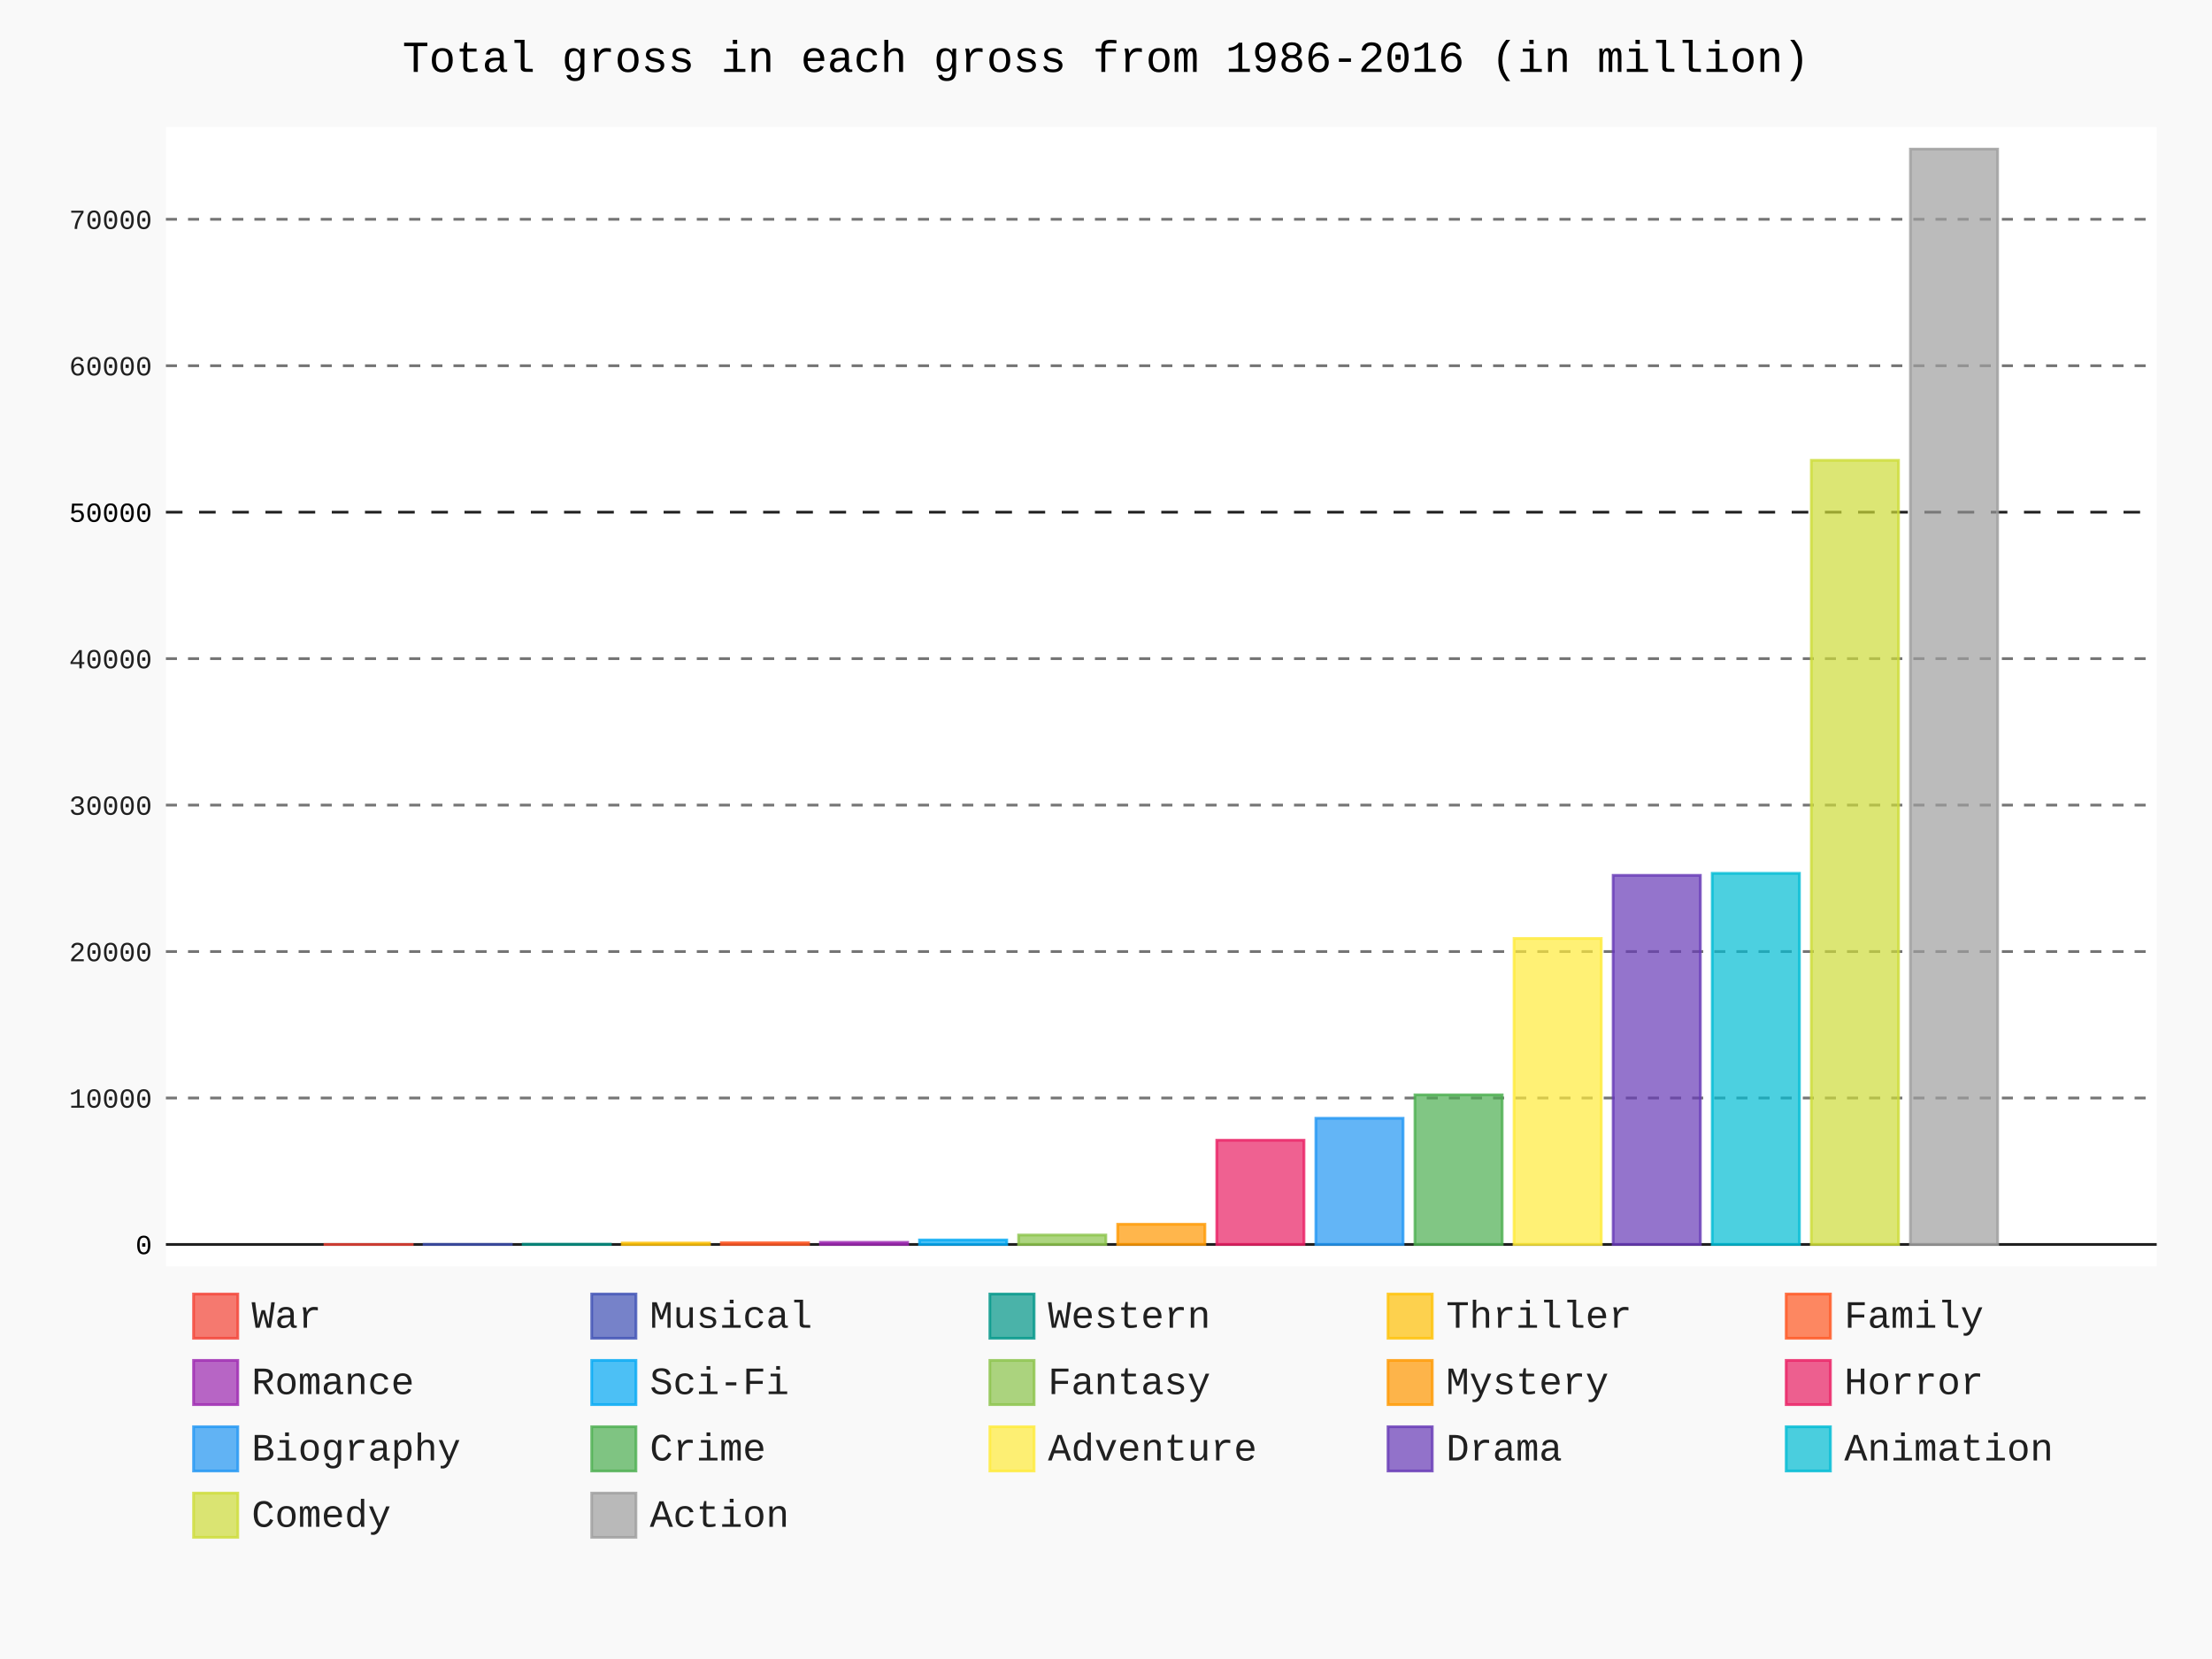
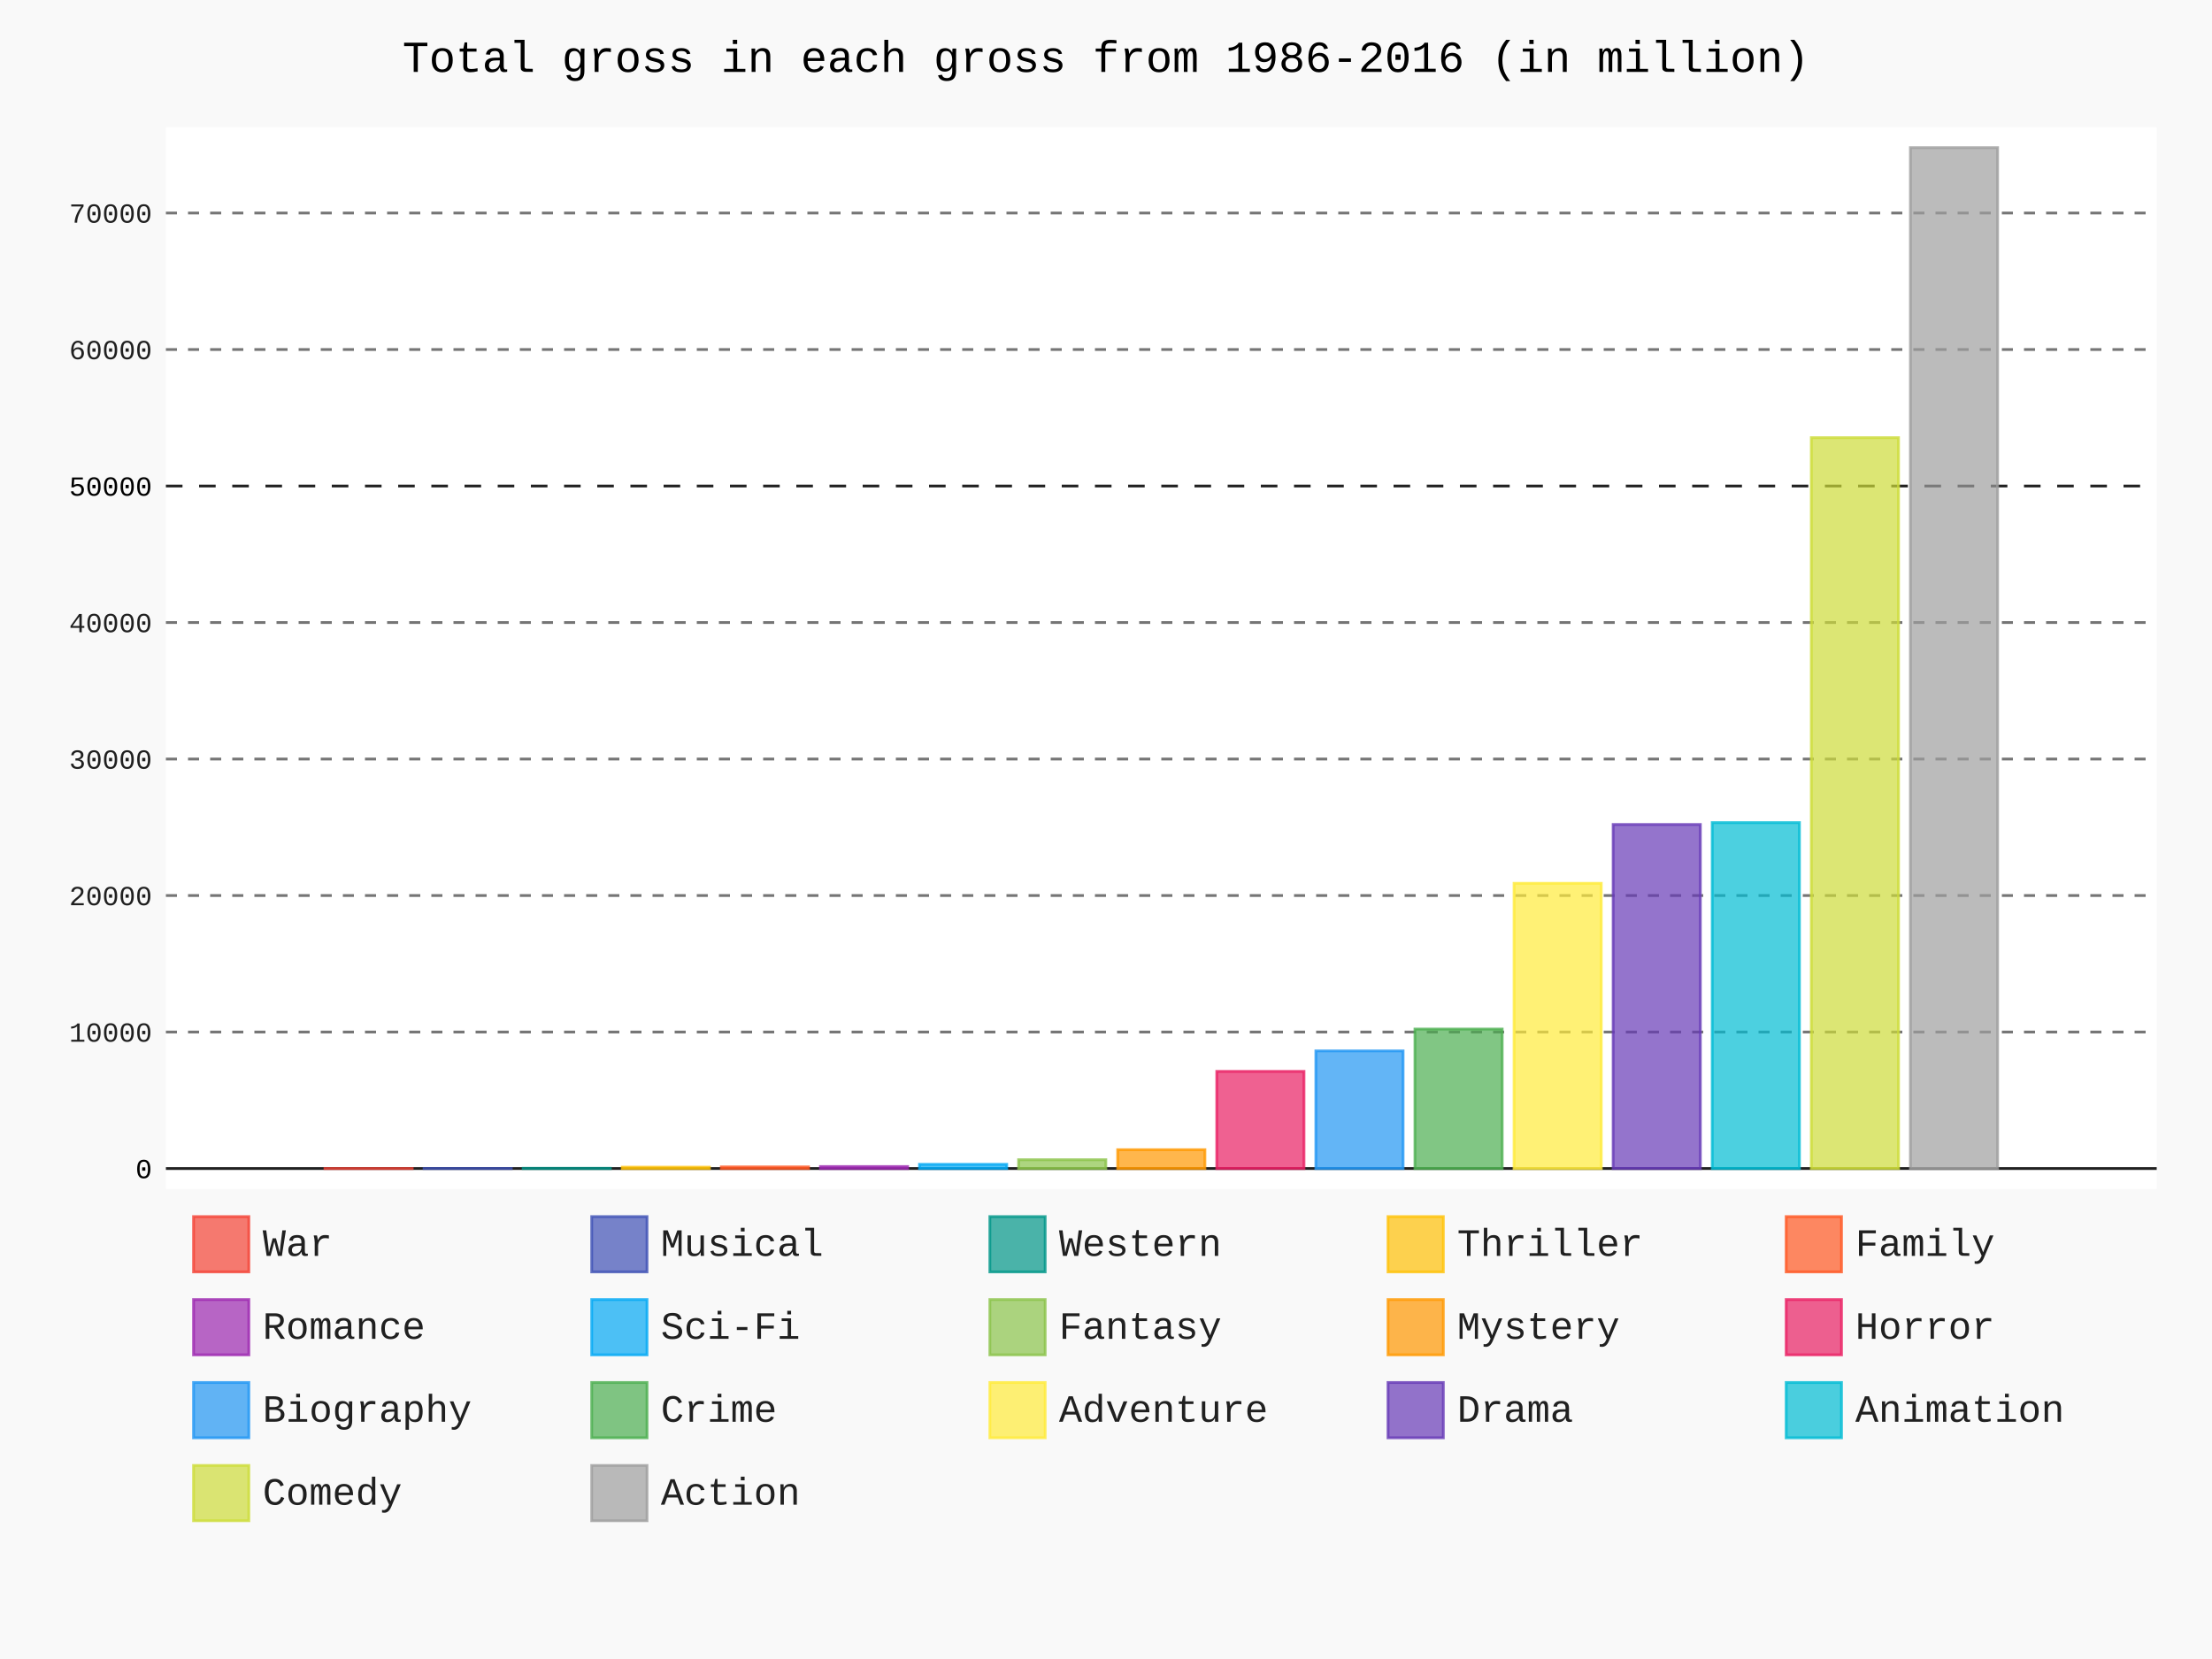
- <svg xmlns="http://www.w3.org/2000/svg" class="pygal-chart" id="chart-7c680b0b-148b-4309-9016-070f15b2a45d" viewBox="0 0 800 600">
+ <svg xmlns="http://www.w3.org/2000/svg" class="pygal-chart" id="chart-e1eae2e3-7f15-45bb-80a7-8c0fa67ab3f2" viewBox="0 0 800 600">
  <defs>
-     <style type="text/css">#chart-7c680b0b-148b-4309-9016-070f15b2a45d{-webkit-user-select:none;-webkit-font-smoothing:antialiased;font-family:Consolas,"Liberation Mono",Menlo,Courier,monospace}#chart-7c680b0b-148b-4309-9016-070f15b2a45d .title{font-family:Consolas,"Liberation Mono",Menlo,Courier,monospace;font-size:16px}#chart-7c680b0b-148b-4309-9016-070f15b2a45d .legends .legend text{font-family:Consolas,"Liberation Mono",Menlo,Courier,monospace;font-size:14px}#chart-7c680b0b-148b-4309-9016-070f15b2a45d .axis text{font-family:Consolas,"Liberation Mono",Menlo,Courier,monospace;font-size:10px}#chart-7c680b0b-148b-4309-9016-070f15b2a45d .axis text.major{font-family:Consolas,"Liberation Mono",Menlo,Courier,monospace;font-size:10px}#chart-7c680b0b-148b-4309-9016-070f15b2a45d .text-overlay text.value{font-family:Consolas,"Liberation Mono",Menlo,Courier,monospace;font-size:16px}#chart-7c680b0b-148b-4309-9016-070f15b2a45d .text-overlay text.label{font-family:Consolas,"Liberation Mono",Menlo,Courier,monospace;font-size:10px}#chart-7c680b0b-148b-4309-9016-070f15b2a45d .tooltip{font-family:Consolas,"Liberation Mono",Menlo,Courier,monospace;font-size:14px}#chart-7c680b0b-148b-4309-9016-070f15b2a45d text.no_data{font-family:Consolas,"Liberation Mono",Menlo,Courier,monospace;font-size:64px}
- #chart-7c680b0b-148b-4309-9016-070f15b2a45d{background-color:rgba(249,249,249,1)}#chart-7c680b0b-148b-4309-9016-070f15b2a45d path,#chart-7c680b0b-148b-4309-9016-070f15b2a45d line,#chart-7c680b0b-148b-4309-9016-070f15b2a45d rect,#chart-7c680b0b-148b-4309-9016-070f15b2a45d circle{-webkit-transition:150ms;-moz-transition:150ms;transition:150ms}#chart-7c680b0b-148b-4309-9016-070f15b2a45d .graph &gt; .background{fill:rgba(249,249,249,1)}#chart-7c680b0b-148b-4309-9016-070f15b2a45d .plot &gt; .background{fill:rgba(255,255,255,1)}#chart-7c680b0b-148b-4309-9016-070f15b2a45d .graph{fill:rgba(0,0,0,.87)}#chart-7c680b0b-148b-4309-9016-070f15b2a45d text.no_data{fill:rgba(0,0,0,1)}#chart-7c680b0b-148b-4309-9016-070f15b2a45d .title{fill:rgba(0,0,0,1)}#chart-7c680b0b-148b-4309-9016-070f15b2a45d .legends .legend text{fill:rgba(0,0,0,.87)}#chart-7c680b0b-148b-4309-9016-070f15b2a45d .legends .legend:hover text{fill:rgba(0,0,0,1)}#chart-7c680b0b-148b-4309-9016-070f15b2a45d .axis .line{stroke:rgba(0,0,0,1)}#chart-7c680b0b-148b-4309-9016-070f15b2a45d .axis .guide.line{stroke:rgba(0,0,0,.54)}#chart-7c680b0b-148b-4309-9016-070f15b2a45d .axis .major.line{stroke:rgba(0,0,0,.87)}#chart-7c680b0b-148b-4309-9016-070f15b2a45d .axis text.major{fill:rgba(0,0,0,1)}#chart-7c680b0b-148b-4309-9016-070f15b2a45d .axis.y .guides:hover .guide.line,#chart-7c680b0b-148b-4309-9016-070f15b2a45d .line-graph .axis.x .guides:hover .guide.line,#chart-7c680b0b-148b-4309-9016-070f15b2a45d .stackedline-graph .axis.x .guides:hover .guide.line,#chart-7c680b0b-148b-4309-9016-070f15b2a45d .xy-graph .axis.x .guides:hover .guide.line{stroke:rgba(0,0,0,1)}#chart-7c680b0b-148b-4309-9016-070f15b2a45d .axis .guides:hover text{fill:rgba(0,0,0,1)}#chart-7c680b0b-148b-4309-9016-070f15b2a45d .reactive{fill-opacity:.7;stroke-opacity:.8}#chart-7c680b0b-148b-4309-9016-070f15b2a45d .ci{stroke:rgba(0,0,0,.87)}#chart-7c680b0b-148b-4309-9016-070f15b2a45d .reactive.active,#chart-7c680b0b-148b-4309-9016-070f15b2a45d .active .reactive{fill-opacity:.8;stroke-opacity:.9;stroke-width:4}#chart-7c680b0b-148b-4309-9016-070f15b2a45d .ci .reactive.active{stroke-width:1.5}#chart-7c680b0b-148b-4309-9016-070f15b2a45d .series text{fill:rgba(0,0,0,1)}#chart-7c680b0b-148b-4309-9016-070f15b2a45d .tooltip rect{fill:rgba(255,255,255,1);stroke:rgba(0,0,0,1);-webkit-transition:opacity 150ms;-moz-transition:opacity 150ms;transition:opacity 150ms}#chart-7c680b0b-148b-4309-9016-070f15b2a45d .tooltip .label{fill:rgba(0,0,0,.87)}#chart-7c680b0b-148b-4309-9016-070f15b2a45d .tooltip .label{fill:rgba(0,0,0,.87)}#chart-7c680b0b-148b-4309-9016-070f15b2a45d .tooltip .legend{font-size:.8em;fill:rgba(0,0,0,.54)}#chart-7c680b0b-148b-4309-9016-070f15b2a45d .tooltip .x_label{font-size:.6em;fill:rgba(0,0,0,1)}#chart-7c680b0b-148b-4309-9016-070f15b2a45d .tooltip .xlink{font-size:.5em;text-decoration:underline}#chart-7c680b0b-148b-4309-9016-070f15b2a45d .tooltip .value{font-size:1.5em}#chart-7c680b0b-148b-4309-9016-070f15b2a45d .bound{font-size:.5em}#chart-7c680b0b-148b-4309-9016-070f15b2a45d .max-value{font-size:.75em;fill:rgba(0,0,0,.54)}#chart-7c680b0b-148b-4309-9016-070f15b2a45d .map-element{fill:rgba(255,255,255,1);stroke:rgba(0,0,0,.54) !important}#chart-7c680b0b-148b-4309-9016-070f15b2a45d .map-element .reactive{fill-opacity:inherit;stroke-opacity:inherit}#chart-7c680b0b-148b-4309-9016-070f15b2a45d .color-0,#chart-7c680b0b-148b-4309-9016-070f15b2a45d .color-0 a:visited{stroke:#F44336;fill:#F44336}#chart-7c680b0b-148b-4309-9016-070f15b2a45d .color-1,#chart-7c680b0b-148b-4309-9016-070f15b2a45d .color-1 a:visited{stroke:#3F51B5;fill:#3F51B5}#chart-7c680b0b-148b-4309-9016-070f15b2a45d .color-2,#chart-7c680b0b-148b-4309-9016-070f15b2a45d .color-2 a:visited{stroke:#009688;fill:#009688}#chart-7c680b0b-148b-4309-9016-070f15b2a45d .color-3,#chart-7c680b0b-148b-4309-9016-070f15b2a45d .color-3 a:visited{stroke:#FFC107;fill:#FFC107}#chart-7c680b0b-148b-4309-9016-070f15b2a45d .color-4,#chart-7c680b0b-148b-4309-9016-070f15b2a45d .color-4 a:visited{stroke:#FF5722;fill:#FF5722}#chart-7c680b0b-148b-4309-9016-070f15b2a45d .color-5,#chart-7c680b0b-148b-4309-9016-070f15b2a45d .color-5 a:visited{stroke:#9C27B0;fill:#9C27B0}#chart-7c680b0b-148b-4309-9016-070f15b2a45d .color-6,#chart-7c680b0b-148b-4309-9016-070f15b2a45d .color-6 a:visited{stroke:#03A9F4;fill:#03A9F4}#chart-7c680b0b-148b-4309-9016-070f15b2a45d .color-7,#chart-7c680b0b-148b-4309-9016-070f15b2a45d .color-7 a:visited{stroke:#8BC34A;fill:#8BC34A}#chart-7c680b0b-148b-4309-9016-070f15b2a45d .color-8,#chart-7c680b0b-148b-4309-9016-070f15b2a45d .color-8 a:visited{stroke:#FF9800;fill:#FF9800}#chart-7c680b0b-148b-4309-9016-070f15b2a45d .color-9,#chart-7c680b0b-148b-4309-9016-070f15b2a45d .color-9 a:visited{stroke:#E91E63;fill:#E91E63}#chart-7c680b0b-148b-4309-9016-070f15b2a45d .color-10,#chart-7c680b0b-148b-4309-9016-070f15b2a45d .color-10 a:visited{stroke:#2196F3;fill:#2196F3}#chart-7c680b0b-148b-4309-9016-070f15b2a45d .color-11,#chart-7c680b0b-148b-4309-9016-070f15b2a45d .color-11 a:visited{stroke:#4CAF50;fill:#4CAF50}#chart-7c680b0b-148b-4309-9016-070f15b2a45d .color-12,#chart-7c680b0b-148b-4309-9016-070f15b2a45d .color-12 a:visited{stroke:#FFEB3B;fill:#FFEB3B}#chart-7c680b0b-148b-4309-9016-070f15b2a45d .color-13,#chart-7c680b0b-148b-4309-9016-070f15b2a45d .color-13 a:visited{stroke:#673AB7;fill:#673AB7}#chart-7c680b0b-148b-4309-9016-070f15b2a45d .color-14,#chart-7c680b0b-148b-4309-9016-070f15b2a45d .color-14 a:visited{stroke:#00BCD4;fill:#00BCD4}#chart-7c680b0b-148b-4309-9016-070f15b2a45d .color-15,#chart-7c680b0b-148b-4309-9016-070f15b2a45d .color-15 a:visited{stroke:#CDDC39;fill:#CDDC39}#chart-7c680b0b-148b-4309-9016-070f15b2a45d .color-16,#chart-7c680b0b-148b-4309-9016-070f15b2a45d .color-16 a:visited{stroke:#9E9E9E;fill:#9E9E9E}#chart-7c680b0b-148b-4309-9016-070f15b2a45d .text-overlay .color-0 text{fill:black}#chart-7c680b0b-148b-4309-9016-070f15b2a45d .text-overlay .color-1 text{fill:black}#chart-7c680b0b-148b-4309-9016-070f15b2a45d .text-overlay .color-2 text{fill:black}#chart-7c680b0b-148b-4309-9016-070f15b2a45d .text-overlay .color-3 text{fill:black}#chart-7c680b0b-148b-4309-9016-070f15b2a45d .text-overlay .color-4 text{fill:black}#chart-7c680b0b-148b-4309-9016-070f15b2a45d .text-overlay .color-5 text{fill:black}#chart-7c680b0b-148b-4309-9016-070f15b2a45d .text-overlay .color-6 text{fill:black}#chart-7c680b0b-148b-4309-9016-070f15b2a45d .text-overlay .color-7 text{fill:black}#chart-7c680b0b-148b-4309-9016-070f15b2a45d .text-overlay .color-8 text{fill:black}#chart-7c680b0b-148b-4309-9016-070f15b2a45d .text-overlay .color-9 text{fill:black}#chart-7c680b0b-148b-4309-9016-070f15b2a45d .text-overlay .color-10 text{fill:black}#chart-7c680b0b-148b-4309-9016-070f15b2a45d .text-overlay .color-11 text{fill:black}#chart-7c680b0b-148b-4309-9016-070f15b2a45d .text-overlay .color-12 text{fill:black}#chart-7c680b0b-148b-4309-9016-070f15b2a45d .text-overlay .color-13 text{fill:black}#chart-7c680b0b-148b-4309-9016-070f15b2a45d .text-overlay .color-14 text{fill:black}#chart-7c680b0b-148b-4309-9016-070f15b2a45d .text-overlay .color-15 text{fill:black}#chart-7c680b0b-148b-4309-9016-070f15b2a45d .text-overlay .color-16 text{fill:black}
- #chart-7c680b0b-148b-4309-9016-070f15b2a45d text.no_data{text-anchor:middle}#chart-7c680b0b-148b-4309-9016-070f15b2a45d .guide.line{fill:none}#chart-7c680b0b-148b-4309-9016-070f15b2a45d .centered{text-anchor:middle}#chart-7c680b0b-148b-4309-9016-070f15b2a45d .title{text-anchor:middle}#chart-7c680b0b-148b-4309-9016-070f15b2a45d .legends .legend text{fill-opacity:1}#chart-7c680b0b-148b-4309-9016-070f15b2a45d .axis.x text{text-anchor:middle}#chart-7c680b0b-148b-4309-9016-070f15b2a45d .axis.x:not(.web) text[transform]{text-anchor:start}#chart-7c680b0b-148b-4309-9016-070f15b2a45d .axis.x:not(.web) text[transform].backwards{text-anchor:end}#chart-7c680b0b-148b-4309-9016-070f15b2a45d .axis.y text{text-anchor:end}#chart-7c680b0b-148b-4309-9016-070f15b2a45d .axis.y text[transform].backwards{text-anchor:start}#chart-7c680b0b-148b-4309-9016-070f15b2a45d .axis.y2 text{text-anchor:start}#chart-7c680b0b-148b-4309-9016-070f15b2a45d .axis.y2 text[transform].backwards{text-anchor:end}#chart-7c680b0b-148b-4309-9016-070f15b2a45d .axis .guide.line{stroke-dasharray:4,4}#chart-7c680b0b-148b-4309-9016-070f15b2a45d .axis .major.guide.line{stroke-dasharray:6,6}#chart-7c680b0b-148b-4309-9016-070f15b2a45d .horizontal .axis.y .guide.line,#chart-7c680b0b-148b-4309-9016-070f15b2a45d .horizontal .axis.y2 .guide.line,#chart-7c680b0b-148b-4309-9016-070f15b2a45d .vertical .axis.x .guide.line{opacity:0}#chart-7c680b0b-148b-4309-9016-070f15b2a45d .horizontal .axis.always_show .guide.line,#chart-7c680b0b-148b-4309-9016-070f15b2a45d .vertical .axis.always_show .guide.line{opacity:1 !important}#chart-7c680b0b-148b-4309-9016-070f15b2a45d .axis.y .guides:hover .guide.line,#chart-7c680b0b-148b-4309-9016-070f15b2a45d .axis.y2 .guides:hover .guide.line,#chart-7c680b0b-148b-4309-9016-070f15b2a45d .axis.x .guides:hover .guide.line{opacity:1}#chart-7c680b0b-148b-4309-9016-070f15b2a45d .axis .guides:hover text{opacity:1}#chart-7c680b0b-148b-4309-9016-070f15b2a45d .nofill{fill:none}#chart-7c680b0b-148b-4309-9016-070f15b2a45d .subtle-fill{fill-opacity:.2}#chart-7c680b0b-148b-4309-9016-070f15b2a45d .dot{stroke-width:1px;fill-opacity:1}#chart-7c680b0b-148b-4309-9016-070f15b2a45d .dot.active{stroke-width:5px}#chart-7c680b0b-148b-4309-9016-070f15b2a45d .dot.negative{fill:transparent}#chart-7c680b0b-148b-4309-9016-070f15b2a45d text,#chart-7c680b0b-148b-4309-9016-070f15b2a45d tspan{stroke:none !important}#chart-7c680b0b-148b-4309-9016-070f15b2a45d .series text.active{opacity:1}#chart-7c680b0b-148b-4309-9016-070f15b2a45d .tooltip rect{fill-opacity:.95;stroke-width:.5}#chart-7c680b0b-148b-4309-9016-070f15b2a45d .tooltip text{fill-opacity:1}#chart-7c680b0b-148b-4309-9016-070f15b2a45d .showable{visibility:hidden}#chart-7c680b0b-148b-4309-9016-070f15b2a45d .showable.shown{visibility:visible}#chart-7c680b0b-148b-4309-9016-070f15b2a45d .gauge-background{fill:rgba(229,229,229,1);stroke:none}#chart-7c680b0b-148b-4309-9016-070f15b2a45d .bg-lines{stroke:rgba(249,249,249,1);stroke-width:2px}</style>
+     <style type="text/css">#chart-e1eae2e3-7f15-45bb-80a7-8c0fa67ab3f2{-webkit-user-select:none;-webkit-font-smoothing:antialiased;font-family:Consolas,"Liberation Mono",Menlo,Courier,monospace}#chart-e1eae2e3-7f15-45bb-80a7-8c0fa67ab3f2 .title{font-family:Consolas,"Liberation Mono",Menlo,Courier,monospace;font-size:16px}#chart-e1eae2e3-7f15-45bb-80a7-8c0fa67ab3f2 .legends .legend text{font-family:Consolas,"Liberation Mono",Menlo,Courier,monospace;font-size:14px}#chart-e1eae2e3-7f15-45bb-80a7-8c0fa67ab3f2 .axis text{font-family:Consolas,"Liberation Mono",Menlo,Courier,monospace;font-size:10px}#chart-e1eae2e3-7f15-45bb-80a7-8c0fa67ab3f2 .axis text.major{font-family:Consolas,"Liberation Mono",Menlo,Courier,monospace;font-size:10px}#chart-e1eae2e3-7f15-45bb-80a7-8c0fa67ab3f2 .text-overlay text.value{font-family:Consolas,"Liberation Mono",Menlo,Courier,monospace;font-size:16px}#chart-e1eae2e3-7f15-45bb-80a7-8c0fa67ab3f2 .text-overlay text.label{font-family:Consolas,"Liberation Mono",Menlo,Courier,monospace;font-size:10px}#chart-e1eae2e3-7f15-45bb-80a7-8c0fa67ab3f2 .tooltip{font-family:Consolas,"Liberation Mono",Menlo,Courier,monospace;font-size:14px}#chart-e1eae2e3-7f15-45bb-80a7-8c0fa67ab3f2 text.no_data{font-family:Consolas,"Liberation Mono",Menlo,Courier,monospace;font-size:64px}
+ #chart-e1eae2e3-7f15-45bb-80a7-8c0fa67ab3f2{background-color:rgba(249,249,249,1)}#chart-e1eae2e3-7f15-45bb-80a7-8c0fa67ab3f2 path,#chart-e1eae2e3-7f15-45bb-80a7-8c0fa67ab3f2 line,#chart-e1eae2e3-7f15-45bb-80a7-8c0fa67ab3f2 rect,#chart-e1eae2e3-7f15-45bb-80a7-8c0fa67ab3f2 circle{-webkit-transition:150ms;-moz-transition:150ms;transition:150ms}#chart-e1eae2e3-7f15-45bb-80a7-8c0fa67ab3f2 .graph &gt; .background{fill:rgba(249,249,249,1)}#chart-e1eae2e3-7f15-45bb-80a7-8c0fa67ab3f2 .plot &gt; .background{fill:rgba(255,255,255,1)}#chart-e1eae2e3-7f15-45bb-80a7-8c0fa67ab3f2 .graph{fill:rgba(0,0,0,.87)}#chart-e1eae2e3-7f15-45bb-80a7-8c0fa67ab3f2 text.no_data{fill:rgba(0,0,0,1)}#chart-e1eae2e3-7f15-45bb-80a7-8c0fa67ab3f2 .title{fill:rgba(0,0,0,1)}#chart-e1eae2e3-7f15-45bb-80a7-8c0fa67ab3f2 .legends .legend text{fill:rgba(0,0,0,.87)}#chart-e1eae2e3-7f15-45bb-80a7-8c0fa67ab3f2 .legends .legend:hover text{fill:rgba(0,0,0,1)}#chart-e1eae2e3-7f15-45bb-80a7-8c0fa67ab3f2 .axis .line{stroke:rgba(0,0,0,1)}#chart-e1eae2e3-7f15-45bb-80a7-8c0fa67ab3f2 .axis .guide.line{stroke:rgba(0,0,0,.54)}#chart-e1eae2e3-7f15-45bb-80a7-8c0fa67ab3f2 .axis .major.line{stroke:rgba(0,0,0,.87)}#chart-e1eae2e3-7f15-45bb-80a7-8c0fa67ab3f2 .axis text.major{fill:rgba(0,0,0,1)}#chart-e1eae2e3-7f15-45bb-80a7-8c0fa67ab3f2 .axis.y .guides:hover .guide.line,#chart-e1eae2e3-7f15-45bb-80a7-8c0fa67ab3f2 .line-graph .axis.x .guides:hover .guide.line,#chart-e1eae2e3-7f15-45bb-80a7-8c0fa67ab3f2 .stackedline-graph .axis.x .guides:hover .guide.line,#chart-e1eae2e3-7f15-45bb-80a7-8c0fa67ab3f2 .xy-graph .axis.x .guides:hover .guide.line{stroke:rgba(0,0,0,1)}#chart-e1eae2e3-7f15-45bb-80a7-8c0fa67ab3f2 .axis .guides:hover text{fill:rgba(0,0,0,1)}#chart-e1eae2e3-7f15-45bb-80a7-8c0fa67ab3f2 .reactive{fill-opacity:.7;stroke-opacity:.8}#chart-e1eae2e3-7f15-45bb-80a7-8c0fa67ab3f2 .ci{stroke:rgba(0,0,0,.87)}#chart-e1eae2e3-7f15-45bb-80a7-8c0fa67ab3f2 .reactive.active,#chart-e1eae2e3-7f15-45bb-80a7-8c0fa67ab3f2 .active .reactive{fill-opacity:.8;stroke-opacity:.9;stroke-width:4}#chart-e1eae2e3-7f15-45bb-80a7-8c0fa67ab3f2 .ci .reactive.active{stroke-width:1.5}#chart-e1eae2e3-7f15-45bb-80a7-8c0fa67ab3f2 .series text{fill:rgba(0,0,0,1)}#chart-e1eae2e3-7f15-45bb-80a7-8c0fa67ab3f2 .tooltip rect{fill:rgba(255,255,255,1);stroke:rgba(0,0,0,1);-webkit-transition:opacity 150ms;-moz-transition:opacity 150ms;transition:opacity 150ms}#chart-e1eae2e3-7f15-45bb-80a7-8c0fa67ab3f2 .tooltip .label{fill:rgba(0,0,0,.87)}#chart-e1eae2e3-7f15-45bb-80a7-8c0fa67ab3f2 .tooltip .label{fill:rgba(0,0,0,.87)}#chart-e1eae2e3-7f15-45bb-80a7-8c0fa67ab3f2 .tooltip .legend{font-size:.8em;fill:rgba(0,0,0,.54)}#chart-e1eae2e3-7f15-45bb-80a7-8c0fa67ab3f2 .tooltip .x_label{font-size:.6em;fill:rgba(0,0,0,1)}#chart-e1eae2e3-7f15-45bb-80a7-8c0fa67ab3f2 .tooltip .xlink{font-size:.5em;text-decoration:underline}#chart-e1eae2e3-7f15-45bb-80a7-8c0fa67ab3f2 .tooltip .value{font-size:1.5em}#chart-e1eae2e3-7f15-45bb-80a7-8c0fa67ab3f2 .bound{font-size:.5em}#chart-e1eae2e3-7f15-45bb-80a7-8c0fa67ab3f2 .max-value{font-size:.75em;fill:rgba(0,0,0,.54)}#chart-e1eae2e3-7f15-45bb-80a7-8c0fa67ab3f2 .map-element{fill:rgba(255,255,255,1);stroke:rgba(0,0,0,.54) !important}#chart-e1eae2e3-7f15-45bb-80a7-8c0fa67ab3f2 .map-element .reactive{fill-opacity:inherit;stroke-opacity:inherit}#chart-e1eae2e3-7f15-45bb-80a7-8c0fa67ab3f2 .color-0,#chart-e1eae2e3-7f15-45bb-80a7-8c0fa67ab3f2 .color-0 a:visited{stroke:#F44336;fill:#F44336}#chart-e1eae2e3-7f15-45bb-80a7-8c0fa67ab3f2 .color-1,#chart-e1eae2e3-7f15-45bb-80a7-8c0fa67ab3f2 .color-1 a:visited{stroke:#3F51B5;fill:#3F51B5}#chart-e1eae2e3-7f15-45bb-80a7-8c0fa67ab3f2 .color-2,#chart-e1eae2e3-7f15-45bb-80a7-8c0fa67ab3f2 .color-2 a:visited{stroke:#009688;fill:#009688}#chart-e1eae2e3-7f15-45bb-80a7-8c0fa67ab3f2 .color-3,#chart-e1eae2e3-7f15-45bb-80a7-8c0fa67ab3f2 .color-3 a:visited{stroke:#FFC107;fill:#FFC107}#chart-e1eae2e3-7f15-45bb-80a7-8c0fa67ab3f2 .color-4,#chart-e1eae2e3-7f15-45bb-80a7-8c0fa67ab3f2 .color-4 a:visited{stroke:#FF5722;fill:#FF5722}#chart-e1eae2e3-7f15-45bb-80a7-8c0fa67ab3f2 .color-5,#chart-e1eae2e3-7f15-45bb-80a7-8c0fa67ab3f2 .color-5 a:visited{stroke:#9C27B0;fill:#9C27B0}#chart-e1eae2e3-7f15-45bb-80a7-8c0fa67ab3f2 .color-6,#chart-e1eae2e3-7f15-45bb-80a7-8c0fa67ab3f2 .color-6 a:visited{stroke:#03A9F4;fill:#03A9F4}#chart-e1eae2e3-7f15-45bb-80a7-8c0fa67ab3f2 .color-7,#chart-e1eae2e3-7f15-45bb-80a7-8c0fa67ab3f2 .color-7 a:visited{stroke:#8BC34A;fill:#8BC34A}#chart-e1eae2e3-7f15-45bb-80a7-8c0fa67ab3f2 .color-8,#chart-e1eae2e3-7f15-45bb-80a7-8c0fa67ab3f2 .color-8 a:visited{stroke:#FF9800;fill:#FF9800}#chart-e1eae2e3-7f15-45bb-80a7-8c0fa67ab3f2 .color-9,#chart-e1eae2e3-7f15-45bb-80a7-8c0fa67ab3f2 .color-9 a:visited{stroke:#E91E63;fill:#E91E63}#chart-e1eae2e3-7f15-45bb-80a7-8c0fa67ab3f2 .color-10,#chart-e1eae2e3-7f15-45bb-80a7-8c0fa67ab3f2 .color-10 a:visited{stroke:#2196F3;fill:#2196F3}#chart-e1eae2e3-7f15-45bb-80a7-8c0fa67ab3f2 .color-11,#chart-e1eae2e3-7f15-45bb-80a7-8c0fa67ab3f2 .color-11 a:visited{stroke:#4CAF50;fill:#4CAF50}#chart-e1eae2e3-7f15-45bb-80a7-8c0fa67ab3f2 .color-12,#chart-e1eae2e3-7f15-45bb-80a7-8c0fa67ab3f2 .color-12 a:visited{stroke:#FFEB3B;fill:#FFEB3B}#chart-e1eae2e3-7f15-45bb-80a7-8c0fa67ab3f2 .color-13,#chart-e1eae2e3-7f15-45bb-80a7-8c0fa67ab3f2 .color-13 a:visited{stroke:#673AB7;fill:#673AB7}#chart-e1eae2e3-7f15-45bb-80a7-8c0fa67ab3f2 .color-14,#chart-e1eae2e3-7f15-45bb-80a7-8c0fa67ab3f2 .color-14 a:visited{stroke:#00BCD4;fill:#00BCD4}#chart-e1eae2e3-7f15-45bb-80a7-8c0fa67ab3f2 .color-15,#chart-e1eae2e3-7f15-45bb-80a7-8c0fa67ab3f2 .color-15 a:visited{stroke:#CDDC39;fill:#CDDC39}#chart-e1eae2e3-7f15-45bb-80a7-8c0fa67ab3f2 .color-16,#chart-e1eae2e3-7f15-45bb-80a7-8c0fa67ab3f2 .color-16 a:visited{stroke:#9E9E9E;fill:#9E9E9E}#chart-e1eae2e3-7f15-45bb-80a7-8c0fa67ab3f2 .text-overlay .color-0 text{fill:black}#chart-e1eae2e3-7f15-45bb-80a7-8c0fa67ab3f2 .text-overlay .color-1 text{fill:black}#chart-e1eae2e3-7f15-45bb-80a7-8c0fa67ab3f2 .text-overlay .color-2 text{fill:black}#chart-e1eae2e3-7f15-45bb-80a7-8c0fa67ab3f2 .text-overlay .color-3 text{fill:black}#chart-e1eae2e3-7f15-45bb-80a7-8c0fa67ab3f2 .text-overlay .color-4 text{fill:black}#chart-e1eae2e3-7f15-45bb-80a7-8c0fa67ab3f2 .text-overlay .color-5 text{fill:black}#chart-e1eae2e3-7f15-45bb-80a7-8c0fa67ab3f2 .text-overlay .color-6 text{fill:black}#chart-e1eae2e3-7f15-45bb-80a7-8c0fa67ab3f2 .text-overlay .color-7 text{fill:black}#chart-e1eae2e3-7f15-45bb-80a7-8c0fa67ab3f2 .text-overlay .color-8 text{fill:black}#chart-e1eae2e3-7f15-45bb-80a7-8c0fa67ab3f2 .text-overlay .color-9 text{fill:black}#chart-e1eae2e3-7f15-45bb-80a7-8c0fa67ab3f2 .text-overlay .color-10 text{fill:black}#chart-e1eae2e3-7f15-45bb-80a7-8c0fa67ab3f2 .text-overlay .color-11 text{fill:black}#chart-e1eae2e3-7f15-45bb-80a7-8c0fa67ab3f2 .text-overlay .color-12 text{fill:black}#chart-e1eae2e3-7f15-45bb-80a7-8c0fa67ab3f2 .text-overlay .color-13 text{fill:black}#chart-e1eae2e3-7f15-45bb-80a7-8c0fa67ab3f2 .text-overlay .color-14 text{fill:black}#chart-e1eae2e3-7f15-45bb-80a7-8c0fa67ab3f2 .text-overlay .color-15 text{fill:black}#chart-e1eae2e3-7f15-45bb-80a7-8c0fa67ab3f2 .text-overlay .color-16 text{fill:black}
+ #chart-e1eae2e3-7f15-45bb-80a7-8c0fa67ab3f2 text.no_data{text-anchor:middle}#chart-e1eae2e3-7f15-45bb-80a7-8c0fa67ab3f2 .guide.line{fill:none}#chart-e1eae2e3-7f15-45bb-80a7-8c0fa67ab3f2 .centered{text-anchor:middle}#chart-e1eae2e3-7f15-45bb-80a7-8c0fa67ab3f2 .title{text-anchor:middle}#chart-e1eae2e3-7f15-45bb-80a7-8c0fa67ab3f2 .legends .legend text{fill-opacity:1}#chart-e1eae2e3-7f15-45bb-80a7-8c0fa67ab3f2 .axis.x text{text-anchor:middle}#chart-e1eae2e3-7f15-45bb-80a7-8c0fa67ab3f2 .axis.x:not(.web) text[transform]{text-anchor:start}#chart-e1eae2e3-7f15-45bb-80a7-8c0fa67ab3f2 .axis.x:not(.web) text[transform].backwards{text-anchor:end}#chart-e1eae2e3-7f15-45bb-80a7-8c0fa67ab3f2 .axis.y text{text-anchor:end}#chart-e1eae2e3-7f15-45bb-80a7-8c0fa67ab3f2 .axis.y text[transform].backwards{text-anchor:start}#chart-e1eae2e3-7f15-45bb-80a7-8c0fa67ab3f2 .axis.y2 text{text-anchor:start}#chart-e1eae2e3-7f15-45bb-80a7-8c0fa67ab3f2 .axis.y2 text[transform].backwards{text-anchor:end}#chart-e1eae2e3-7f15-45bb-80a7-8c0fa67ab3f2 .axis .guide.line{stroke-dasharray:4,4}#chart-e1eae2e3-7f15-45bb-80a7-8c0fa67ab3f2 .axis .major.guide.line{stroke-dasharray:6,6}#chart-e1eae2e3-7f15-45bb-80a7-8c0fa67ab3f2 .horizontal .axis.y .guide.line,#chart-e1eae2e3-7f15-45bb-80a7-8c0fa67ab3f2 .horizontal .axis.y2 .guide.line,#chart-e1eae2e3-7f15-45bb-80a7-8c0fa67ab3f2 .vertical .axis.x .guide.line{opacity:0}#chart-e1eae2e3-7f15-45bb-80a7-8c0fa67ab3f2 .horizontal .axis.always_show .guide.line,#chart-e1eae2e3-7f15-45bb-80a7-8c0fa67ab3f2 .vertical .axis.always_show .guide.line{opacity:1 !important}#chart-e1eae2e3-7f15-45bb-80a7-8c0fa67ab3f2 .axis.y .guides:hover .guide.line,#chart-e1eae2e3-7f15-45bb-80a7-8c0fa67ab3f2 .axis.y2 .guides:hover .guide.line,#chart-e1eae2e3-7f15-45bb-80a7-8c0fa67ab3f2 .axis.x .guides:hover .guide.line{opacity:1}#chart-e1eae2e3-7f15-45bb-80a7-8c0fa67ab3f2 .axis .guides:hover text{opacity:1}#chart-e1eae2e3-7f15-45bb-80a7-8c0fa67ab3f2 .nofill{fill:none}#chart-e1eae2e3-7f15-45bb-80a7-8c0fa67ab3f2 .subtle-fill{fill-opacity:.2}#chart-e1eae2e3-7f15-45bb-80a7-8c0fa67ab3f2 .dot{stroke-width:1px;fill-opacity:1}#chart-e1eae2e3-7f15-45bb-80a7-8c0fa67ab3f2 .dot.active{stroke-width:5px}#chart-e1eae2e3-7f15-45bb-80a7-8c0fa67ab3f2 .dot.negative{fill:transparent}#chart-e1eae2e3-7f15-45bb-80a7-8c0fa67ab3f2 text,#chart-e1eae2e3-7f15-45bb-80a7-8c0fa67ab3f2 tspan{stroke:none !important}#chart-e1eae2e3-7f15-45bb-80a7-8c0fa67ab3f2 .series text.active{opacity:1}#chart-e1eae2e3-7f15-45bb-80a7-8c0fa67ab3f2 .tooltip rect{fill-opacity:.95;stroke-width:.5}#chart-e1eae2e3-7f15-45bb-80a7-8c0fa67ab3f2 .tooltip text{fill-opacity:1}#chart-e1eae2e3-7f15-45bb-80a7-8c0fa67ab3f2 .showable{visibility:hidden}#chart-e1eae2e3-7f15-45bb-80a7-8c0fa67ab3f2 .showable.shown{visibility:visible}#chart-e1eae2e3-7f15-45bb-80a7-8c0fa67ab3f2 .gauge-background{fill:rgba(229,229,229,1);stroke:none}#chart-e1eae2e3-7f15-45bb-80a7-8c0fa67ab3f2 .bg-lines{stroke:rgba(249,249,249,1);stroke-width:2px}</style>
  </defs>
  <g class="graph bar-graph vertical">
    <rect class="background" height="600" width="800" x="0" y="0" />
    <g class="plot" transform="translate(60, 46)">
-       <rect class="background" height="412.0" width="720.0" x="0" y="0" />
+       <rect class="background" height="384.0" width="720.0" x="0" y="0" />
      <g class="axis y always_show">
        <g class="guides">
-           <path class="axis major line" d="M0 404.077 h720" />
-           <text class="major" x="-5" y="407.577">0</text>
-         </g>
-         <g class="guides">
-           <path class="guide line" d="M0 351.11 h720" />
-           <text class="" x="-5" y="354.61">10000</text>
-         </g>
-         <g class="guides">
-           <path class="guide line" d="M0 298.142 h720" />
-           <text class="" x="-5" y="301.642">20000</text>
-         </g>
-         <g class="guides">
-           <path class="guide line" d="M0 245.175 h720" />
-           <text class="" x="-5" y="248.675">30000</text>
-         </g>
-         <g class="guides">
-           <path class="guide line" d="M0 192.207 h720" />
-           <text class="" x="-5" y="195.707">40000</text>
-         </g>
-         <g class="guides">
-           <path class="major guide line" d="M0 139.24 h720" />
-           <text class="major" x="-5" y="142.74">50000</text>
-         </g>
-         <g class="guides">
-           <path class="guide line" d="M0 86.272 h720" />
-           <text class="" x="-5" y="89.772">60000</text>
-         </g>
-         <g class="guides">
-           <path class="guide line" d="M0 33.305 h720" />
-           <text class="" x="-5" y="36.805">70000</text>
+           <path class="axis major line" d="M0 376.615 h720" />
+           <text class="major" x="-5" y="380.115">0</text>
+         </g>
+         <g class="guides">
+           <path class="guide line" d="M0 327.248 h720" />
+           <text class="" x="-5" y="330.748">10000</text>
+         </g>
+         <g class="guides">
+           <path class="guide line" d="M0 277.88 h720" />
+           <text class="" x="-5" y="281.38">20000</text>
+         </g>
+         <g class="guides">
+           <path class="guide line" d="M0 228.512 h720" />
+           <text class="" x="-5" y="232.012">30000</text>
+         </g>
+         <g class="guides">
+           <path class="guide line" d="M0 179.145 h720" />
+           <text class="" x="-5" y="182.645">40000</text>
+         </g>
+         <g class="guides">
+           <path class="major guide line" d="M0 129.777 h720" />
+           <text class="major" x="-5" y="133.277">50000</text>
+         </g>
+         <g class="guides">
+           <path class="guide line" d="M0 80.409 h720" />
+           <text class="" x="-5" y="83.909">60000</text>
+         </g>
+         <g class="guides">
+           <path class="guide line" d="M0 31.042 h720" />
+           <text class="" x="-5" y="34.542">70000</text>
        </g>
      </g>
      <g class="series serie-0 color-0">
        <g class="bars">
          <g class="bar">
-             <rect class="rect reactive tooltip-trigger" height="0.005" rx="0" ry="0" width="31.537" x="57.535" y="404.072" />
+             <rect class="rect reactive tooltip-trigger" height="0.005" rx="0" ry="0" width="31.537" x="57.535" y="376.61" />
          </g>
        </g>
      </g>
      <g class="series serie-1 color-1">
        <g class="bars">
          <g class="bar">
-             <rect class="rect reactive tooltip-trigger" height="0.042" rx="0" ry="0" width="31.537" x="93.372" y="404.035" />
+             <rect class="rect reactive tooltip-trigger" height="0.039" rx="0" ry="0" width="31.537" x="93.372" y="376.576" />
          </g>
        </g>
      </g>
      <g class="series serie-2 color-2">
        <g class="bars">
          <g class="bar">
-             <rect class="rect reactive tooltip-trigger" height="0.095" rx="0" ry="0" width="31.537" x="129.209" y="403.982" />
+             <rect class="rect reactive tooltip-trigger" height="0.089" rx="0" ry="0" width="31.537" x="129.209" y="376.527" />
          </g>
        </g>
      </g>
      <g class="series serie-3 color-3">
        <g class="bars">
          <g class="bar">
-             <rect class="rect reactive tooltip-trigger" height="0.524" rx="0" ry="0" width="31.537" x="165.046" y="403.553" />
+             <rect class="rect reactive tooltip-trigger" height="0.489" rx="0" ry="0" width="31.537" x="165.046" y="376.127" />
          </g>
        </g>
      </g>
      <g class="series serie-4 color-4">
        <g class="bars">
          <g class="bar">
-             <rect class="rect reactive tooltip-trigger" height="0.625" rx="0" ry="0" width="31.537" x="200.883" y="403.452" />
+             <rect class="rect reactive tooltip-trigger" height="0.583" rx="0" ry="0" width="31.537" x="200.883" y="376.033" />
          </g>
        </g>
      </g>
      <g class="series serie-5 color-5">
        <g class="bars">
          <g class="bar">
-             <rect class="rect reactive tooltip-trigger" height="0.768" rx="0" ry="0" width="31.537" x="236.72" y="403.309" />
+             <rect class="rect reactive tooltip-trigger" height="0.716" rx="0" ry="0" width="31.537" x="236.72" y="375.9" />
          </g>
        </g>
      </g>
      <g class="series serie-6 color-6">
        <g class="bars">
          <g class="bar">
-             <rect class="rect reactive tooltip-trigger" height="1.626" rx="0" ry="0" width="31.537" x="272.557" y="402.451" />
+             <rect class="rect reactive tooltip-trigger" height="1.516" rx="0" ry="0" width="31.537" x="272.557" y="375.1" />
          </g>
        </g>
      </g>
      <g class="series serie-7 color-7">
        <g class="bars">
          <g class="bar">
-             <rect class="rect reactive tooltip-trigger" height="3.411" rx="0" ry="0" width="31.537" x="308.395" y="400.666" />
+             <rect class="rect reactive tooltip-trigger" height="3.179" rx="0" ry="0" width="31.537" x="308.395" y="373.436" />
          </g>
        </g>
      </g>
      <g class="series serie-8 color-8">
        <g class="bars">
          <g class="bar">
-             <rect class="rect reactive tooltip-trigger" height="7.304" rx="0" ry="0" width="31.537" x="344.232" y="396.773" />
+             <rect class="rect reactive tooltip-trigger" height="6.808" rx="0" ry="0" width="31.537" x="344.232" y="369.808" />
          </g>
        </g>
      </g>
      <g class="series serie-9 color-9">
        <g class="bars">
          <g class="bar">
-             <rect class="rect reactive tooltip-trigger" height="37.697" rx="0" ry="0" width="31.537" x="380.069" y="366.38" />
+             <rect class="rect reactive tooltip-trigger" height="35.135" rx="0" ry="0" width="31.537" x="380.069" y="341.48" />
          </g>
        </g>
      </g>
      <g class="series serie-10 color-10">
        <g class="bars">
          <g class="bar">
-             <rect class="rect reactive tooltip-trigger" height="45.642" rx="0" ry="0" width="31.537" x="415.906" y="358.435" />
+             <rect class="rect reactive tooltip-trigger" height="42.54" rx="0" ry="0" width="31.537" x="415.906" y="334.075" />
          </g>
        </g>
      </g>
      <g class="series serie-11 color-11">
        <g class="bars">
          <g class="bar">
-             <rect class="rect reactive tooltip-trigger" height="54.117" rx="0" ry="0" width="31.537" x="451.743" y="349.96" />
+             <rect class="rect reactive tooltip-trigger" height="50.439" rx="0" ry="0" width="31.537" x="451.743" y="326.176" />
          </g>
        </g>
      </g>
      <g class="series serie-12 color-12">
        <g class="bars">
          <g class="bar">
-             <rect class="rect reactive tooltip-trigger" height="110.675" rx="0" ry="0" width="31.537" x="487.58" y="293.402" />
+             <rect class="rect reactive tooltip-trigger" height="103.154" rx="0" ry="0" width="31.537" x="487.58" y="273.462" />
          </g>
        </g>
      </g>
      <g class="series serie-13 color-13">
        <g class="bars">
          <g class="bar">
-             <rect class="rect reactive tooltip-trigger" height="133.499" rx="0" ry="0" width="31.537" x="523.417" y="270.578" />
+             <rect class="rect reactive tooltip-trigger" height="124.426" rx="0" ry="0" width="31.537" x="523.417" y="252.189" />
          </g>
        </g>
      </g>
      <g class="series serie-14 color-14">
        <g class="bars">
          <g class="bar">
-             <rect class="rect reactive tooltip-trigger" height="134.23" rx="0" ry="0" width="31.537" x="559.254" y="269.847" />
+             <rect class="rect reactive tooltip-trigger" height="125.108" rx="0" ry="0" width="31.537" x="559.254" y="251.508" />
          </g>
        </g>
      </g>
      <g class="series serie-15 color-15">
        <g class="bars">
          <g class="bar">
-             <rect class="rect reactive tooltip-trigger" height="283.603" rx="0" ry="0" width="31.537" x="595.091" y="120.474" />
+             <rect class="rect reactive tooltip-trigger" height="264.329" rx="0" ry="0" width="31.537" x="595.091" y="112.286" />
          </g>
        </g>
      </g>
      <g class="series serie-16 color-16">
        <g class="bars">
          <g class="bar">
-             <rect class="rect reactive tooltip-trigger" height="396.154" rx="0" ry="0" width="31.537" x="630.929" y="7.923" />
+             <rect class="rect reactive tooltip-trigger" height="369.231" rx="0" ry="0" width="31.537" x="630.929" y="7.385" />
          </g>
        </g>
      </g>
    </g>
    <g class="titles">
      <text class="title plot_title" x="400.0" y="26">Total gross in each gross from 1986-2016 (in million)</text>
    </g>
    <g class="plot overlay" transform="translate(60, 46)">
      <g class="series serie-0 color-0" />
      <g class="series serie-1 color-1" />
      <g class="series serie-2 color-2" />
      <g class="series serie-3 color-3" />
      <g class="series serie-4 color-4" />
      <g class="series serie-5 color-5" />
      <g class="series serie-6 color-6" />
      <g class="series serie-7 color-7" />
      <g class="series serie-8 color-8" />
      <g class="series serie-9 color-9" />
      <g class="series serie-10 color-10" />
      <g class="series serie-11 color-11" />
      <g class="series serie-12 color-12" />
      <g class="series serie-13 color-13" />
      <g class="series serie-14 color-14" />
      <g class="series serie-15 color-15" />
      <g class="series serie-16 color-16" />
    </g>
    <g class="plot text-overlay" transform="translate(60, 46)">
      <g class="series serie-0 color-0" />
      <g class="series serie-1 color-1" />
      <g class="series serie-2 color-2" />
      <g class="series serie-3 color-3" />
      <g class="series serie-4 color-4" />
      <g class="series serie-5 color-5" />
      <g class="series serie-6 color-6" />
      <g class="series serie-7 color-7" />
      <g class="series serie-8 color-8" />
      <g class="series serie-9 color-9" />
      <g class="series serie-10 color-10" />
      <g class="series serie-11 color-11" />
      <g class="series serie-12 color-12" />
      <g class="series serie-13 color-13" />
      <g class="series serie-14 color-14" />
      <g class="series serie-15 color-15" />
      <g class="series serie-16 color-16" />
    </g>
    <g class="plot tooltip-overlay" transform="translate(60, 46)">
      <g class="tooltip" style="opacity: 0" transform="translate(0 0)">
        <rect class="tooltip-box" height="0" rx="0" ry="0" width="0" />
        <g class="text" />
      </g>
    </g>
-     <g class="legends" transform="translate(70, 468)">
+     <g class="legends" transform="translate(70, 440)">
      <g class="legend reactive activate-serie" id="activate-serie-0">
-         <rect class="color-0 reactive" height="16" width="16" x="0.0" y="0.0" />
-         <text x="21.0" y="12.2">War</text>
+         <rect class="color-0 reactive" height="20" width="20" x="0.0" y="0.0" />
+         <text x="25.0" y="14.2">War</text>
      </g>
      <g class="legend reactive activate-serie" id="activate-serie-1">
-         <rect class="color-1 reactive" height="16" width="16" x="144.0" y="0.0" />
-         <text x="165.0" y="12.2">Musical</text>
+         <rect class="color-1 reactive" height="20" width="20" x="144.0" y="0.0" />
+         <text x="169.0" y="14.2">Musical</text>
      </g>
      <g class="legend reactive activate-serie" id="activate-serie-2">
-         <rect class="color-2 reactive" height="16" width="16" x="288.0" y="0.0" />
-         <text x="309.0" y="12.2">Western</text>
+         <rect class="color-2 reactive" height="20" width="20" x="288.0" y="0.0" />
+         <text x="313.0" y="14.2">Western</text>
      </g>
      <g class="legend reactive activate-serie" id="activate-serie-3">
-         <rect class="color-3 reactive" height="16" width="16" x="432.0" y="0.0" />
-         <text x="453.0" y="12.2">Thriller</text>
+         <rect class="color-3 reactive" height="20" width="20" x="432.0" y="0.0" />
+         <text x="457.0" y="14.2">Thriller</text>
      </g>
      <g class="legend reactive activate-serie" id="activate-serie-4">
-         <rect class="color-4 reactive" height="16" width="16" x="576.0" y="0.0" />
-         <text x="597.0" y="12.2">Family</text>
+         <rect class="color-4 reactive" height="20" width="20" x="576.0" y="0.0" />
+         <text x="601.0" y="14.2">Family</text>
      </g>
      <g class="legend reactive activate-serie" id="activate-serie-5">
-         <rect class="color-5 reactive" height="16" width="16" x="0.0" y="24.0" />
-         <text x="21.0" y="36.2">Romance</text>
+         <rect class="color-5 reactive" height="20" width="20" x="0.0" y="30.0" />
+         <text x="25.0" y="44.2">Romance</text>
      </g>
      <g class="legend reactive activate-serie" id="activate-serie-6">
-         <rect class="color-6 reactive" height="16" width="16" x="144.0" y="24.0" />
-         <text x="165.0" y="36.2">Sci-Fi</text>
+         <rect class="color-6 reactive" height="20" width="20" x="144.0" y="30.0" />
+         <text x="169.0" y="44.2">Sci-Fi</text>
      </g>
      <g class="legend reactive activate-serie" id="activate-serie-7">
-         <rect class="color-7 reactive" height="16" width="16" x="288.0" y="24.0" />
-         <text x="309.0" y="36.2">Fantasy</text>
+         <rect class="color-7 reactive" height="20" width="20" x="288.0" y="30.0" />
+         <text x="313.0" y="44.2">Fantasy</text>
      </g>
      <g class="legend reactive activate-serie" id="activate-serie-8">
-         <rect class="color-8 reactive" height="16" width="16" x="432.0" y="24.0" />
-         <text x="453.0" y="36.2">Mystery</text>
+         <rect class="color-8 reactive" height="20" width="20" x="432.0" y="30.0" />
+         <text x="457.0" y="44.2">Mystery</text>
      </g>
      <g class="legend reactive activate-serie" id="activate-serie-9">
-         <rect class="color-9 reactive" height="16" width="16" x="576.0" y="24.0" />
-         <text x="597.0" y="36.2">Horror</text>
+         <rect class="color-9 reactive" height="20" width="20" x="576.0" y="30.0" />
+         <text x="601.0" y="44.2">Horror</text>
      </g>
      <g class="legend reactive activate-serie" id="activate-serie-10">
-         <rect class="color-10 reactive" height="16" width="16" x="0.0" y="48.0" />
-         <text x="21.0" y="60.2">Biography</text>
+         <rect class="color-10 reactive" height="20" width="20" x="0.0" y="60.0" />
+         <text x="25.0" y="74.2">Biography</text>
      </g>
      <g class="legend reactive activate-serie" id="activate-serie-11">
-         <rect class="color-11 reactive" height="16" width="16" x="144.0" y="48.0" />
-         <text x="165.0" y="60.2">Crime</text>
+         <rect class="color-11 reactive" height="20" width="20" x="144.0" y="60.0" />
+         <text x="169.0" y="74.2">Crime</text>
      </g>
      <g class="legend reactive activate-serie" id="activate-serie-12">
-         <rect class="color-12 reactive" height="16" width="16" x="288.0" y="48.0" />
-         <text x="309.0" y="60.2">Adventure</text>
+         <rect class="color-12 reactive" height="20" width="20" x="288.0" y="60.0" />
+         <text x="313.0" y="74.2">Adventure</text>
      </g>
      <g class="legend reactive activate-serie" id="activate-serie-13">
-         <rect class="color-13 reactive" height="16" width="16" x="432.0" y="48.0" />
-         <text x="453.0" y="60.2">Drama</text>
+         <rect class="color-13 reactive" height="20" width="20" x="432.0" y="60.0" />
+         <text x="457.0" y="74.2">Drama</text>
      </g>
      <g class="legend reactive activate-serie" id="activate-serie-14">
-         <rect class="color-14 reactive" height="16" width="16" x="576.0" y="48.0" />
-         <text x="597.0" y="60.2">Animation</text>
+         <rect class="color-14 reactive" height="20" width="20" x="576.0" y="60.0" />
+         <text x="601.0" y="74.2">Animation</text>
      </g>
      <g class="legend reactive activate-serie" id="activate-serie-15">
-         <rect class="color-15 reactive" height="16" width="16" x="0.0" y="72.0" />
-         <text x="21.0" y="84.2">Comedy</text>
+         <rect class="color-15 reactive" height="20" width="20" x="0.0" y="90.0" />
+         <text x="25.0" y="104.2">Comedy</text>
      </g>
      <g class="legend reactive activate-serie" id="activate-serie-16">
-         <rect class="color-16 reactive" height="16" width="16" x="144.0" y="72.0" />
-         <text x="165.0" y="84.2">Action</text>
+         <rect class="color-16 reactive" height="20" width="20" x="144.0" y="90.0" />
+         <text x="169.0" y="104.2">Action</text>
      </g>
    </g>
  </g>
</svg>
